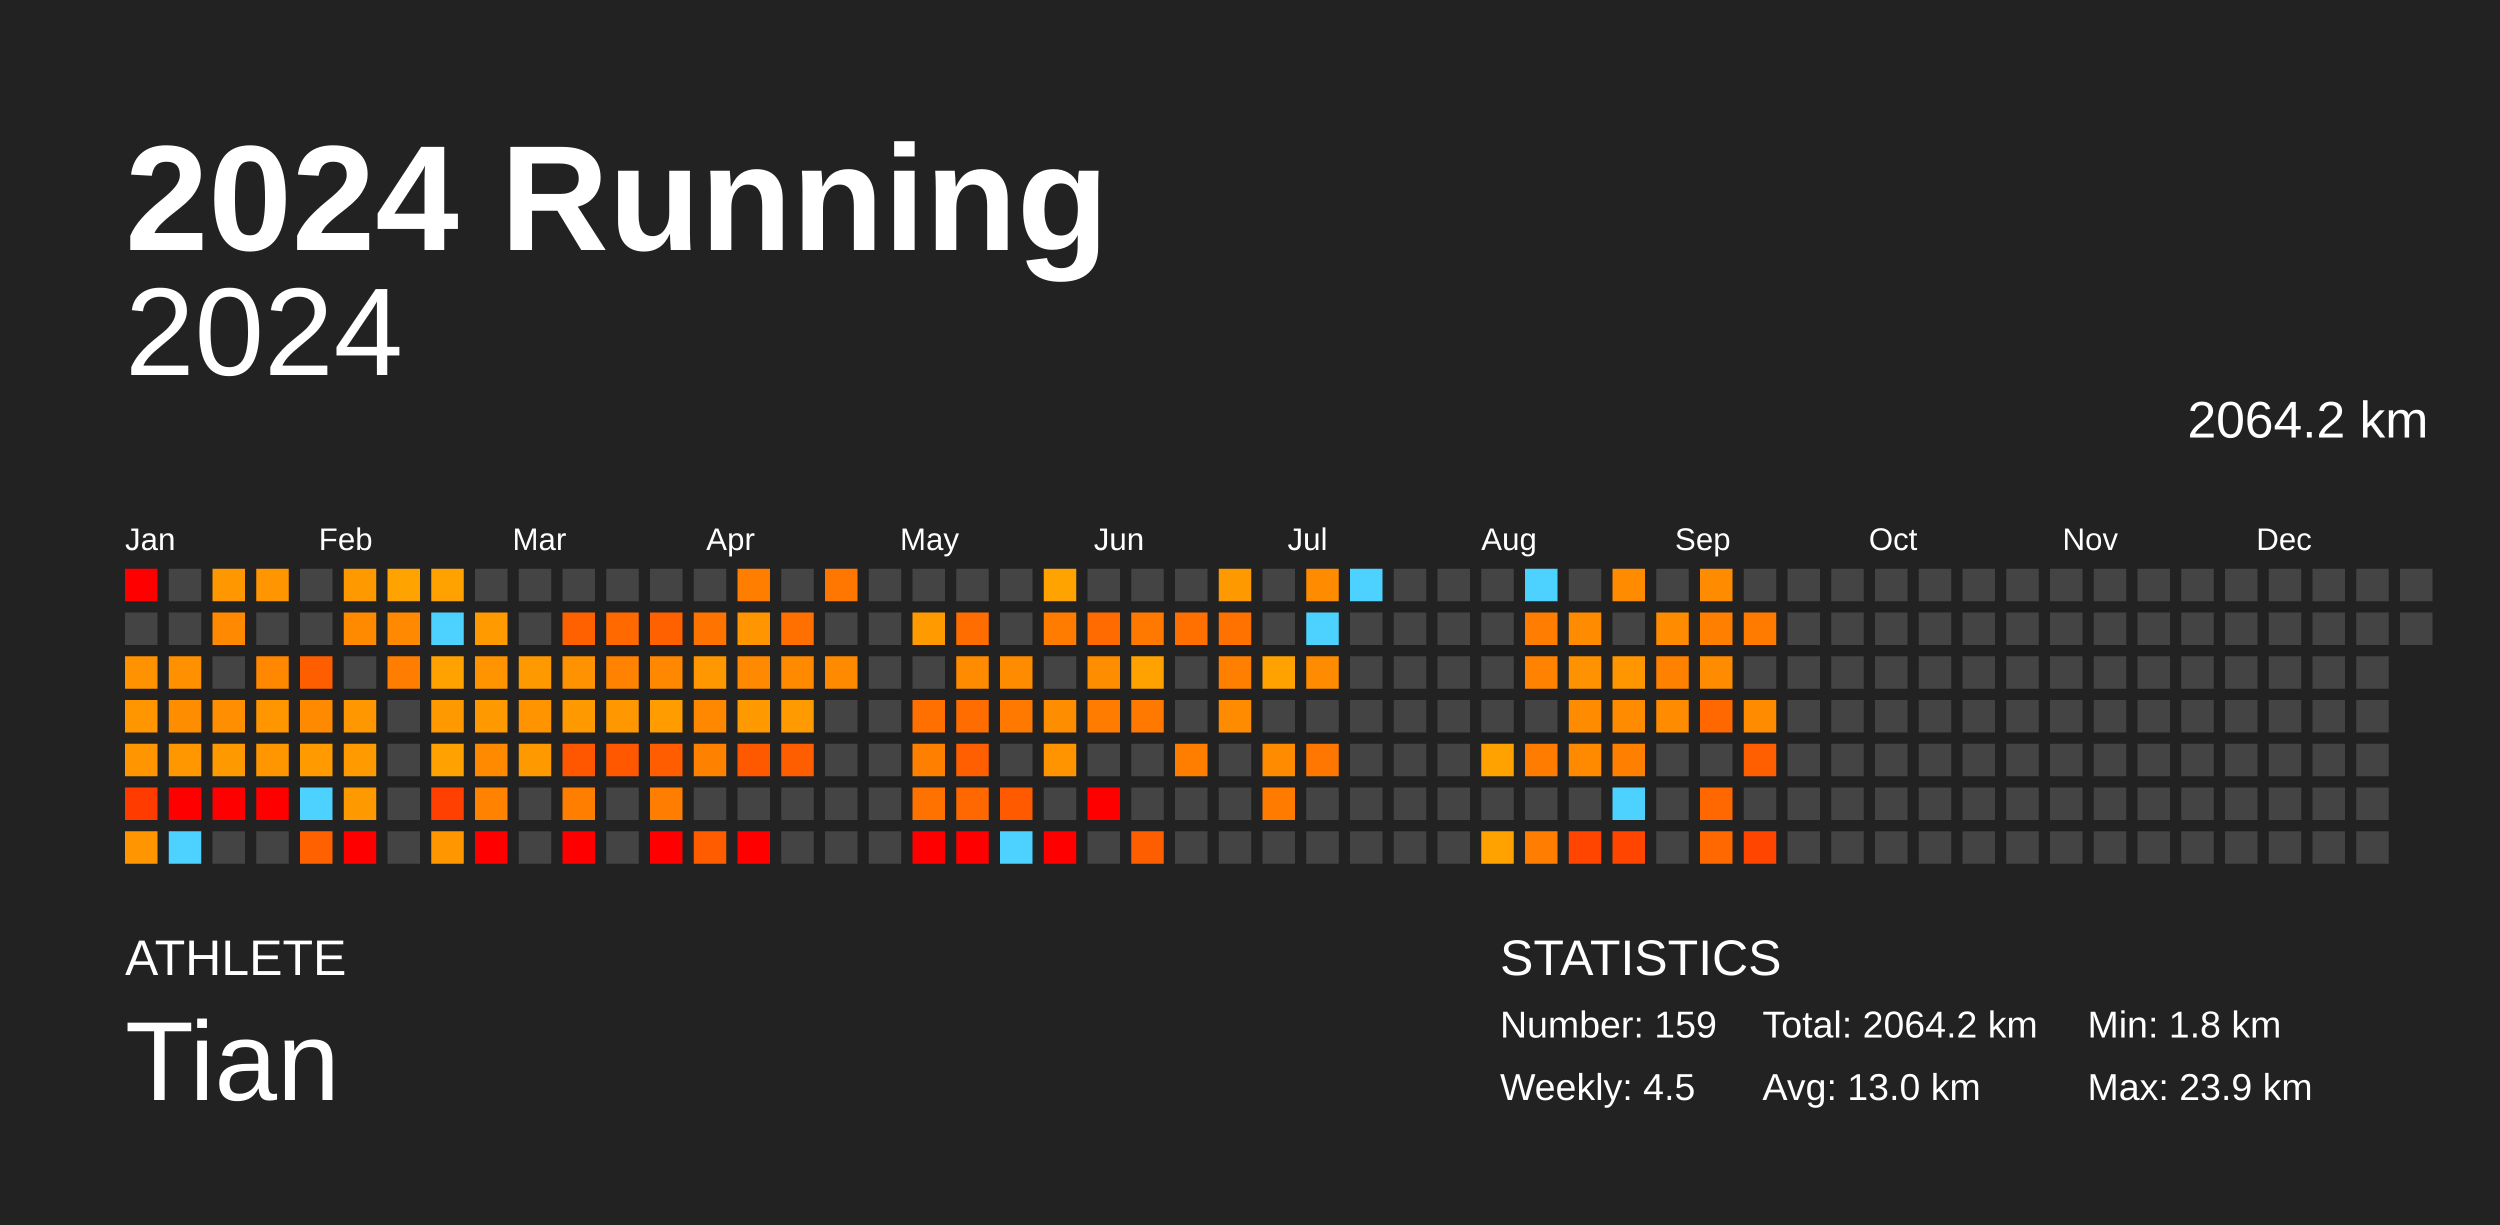
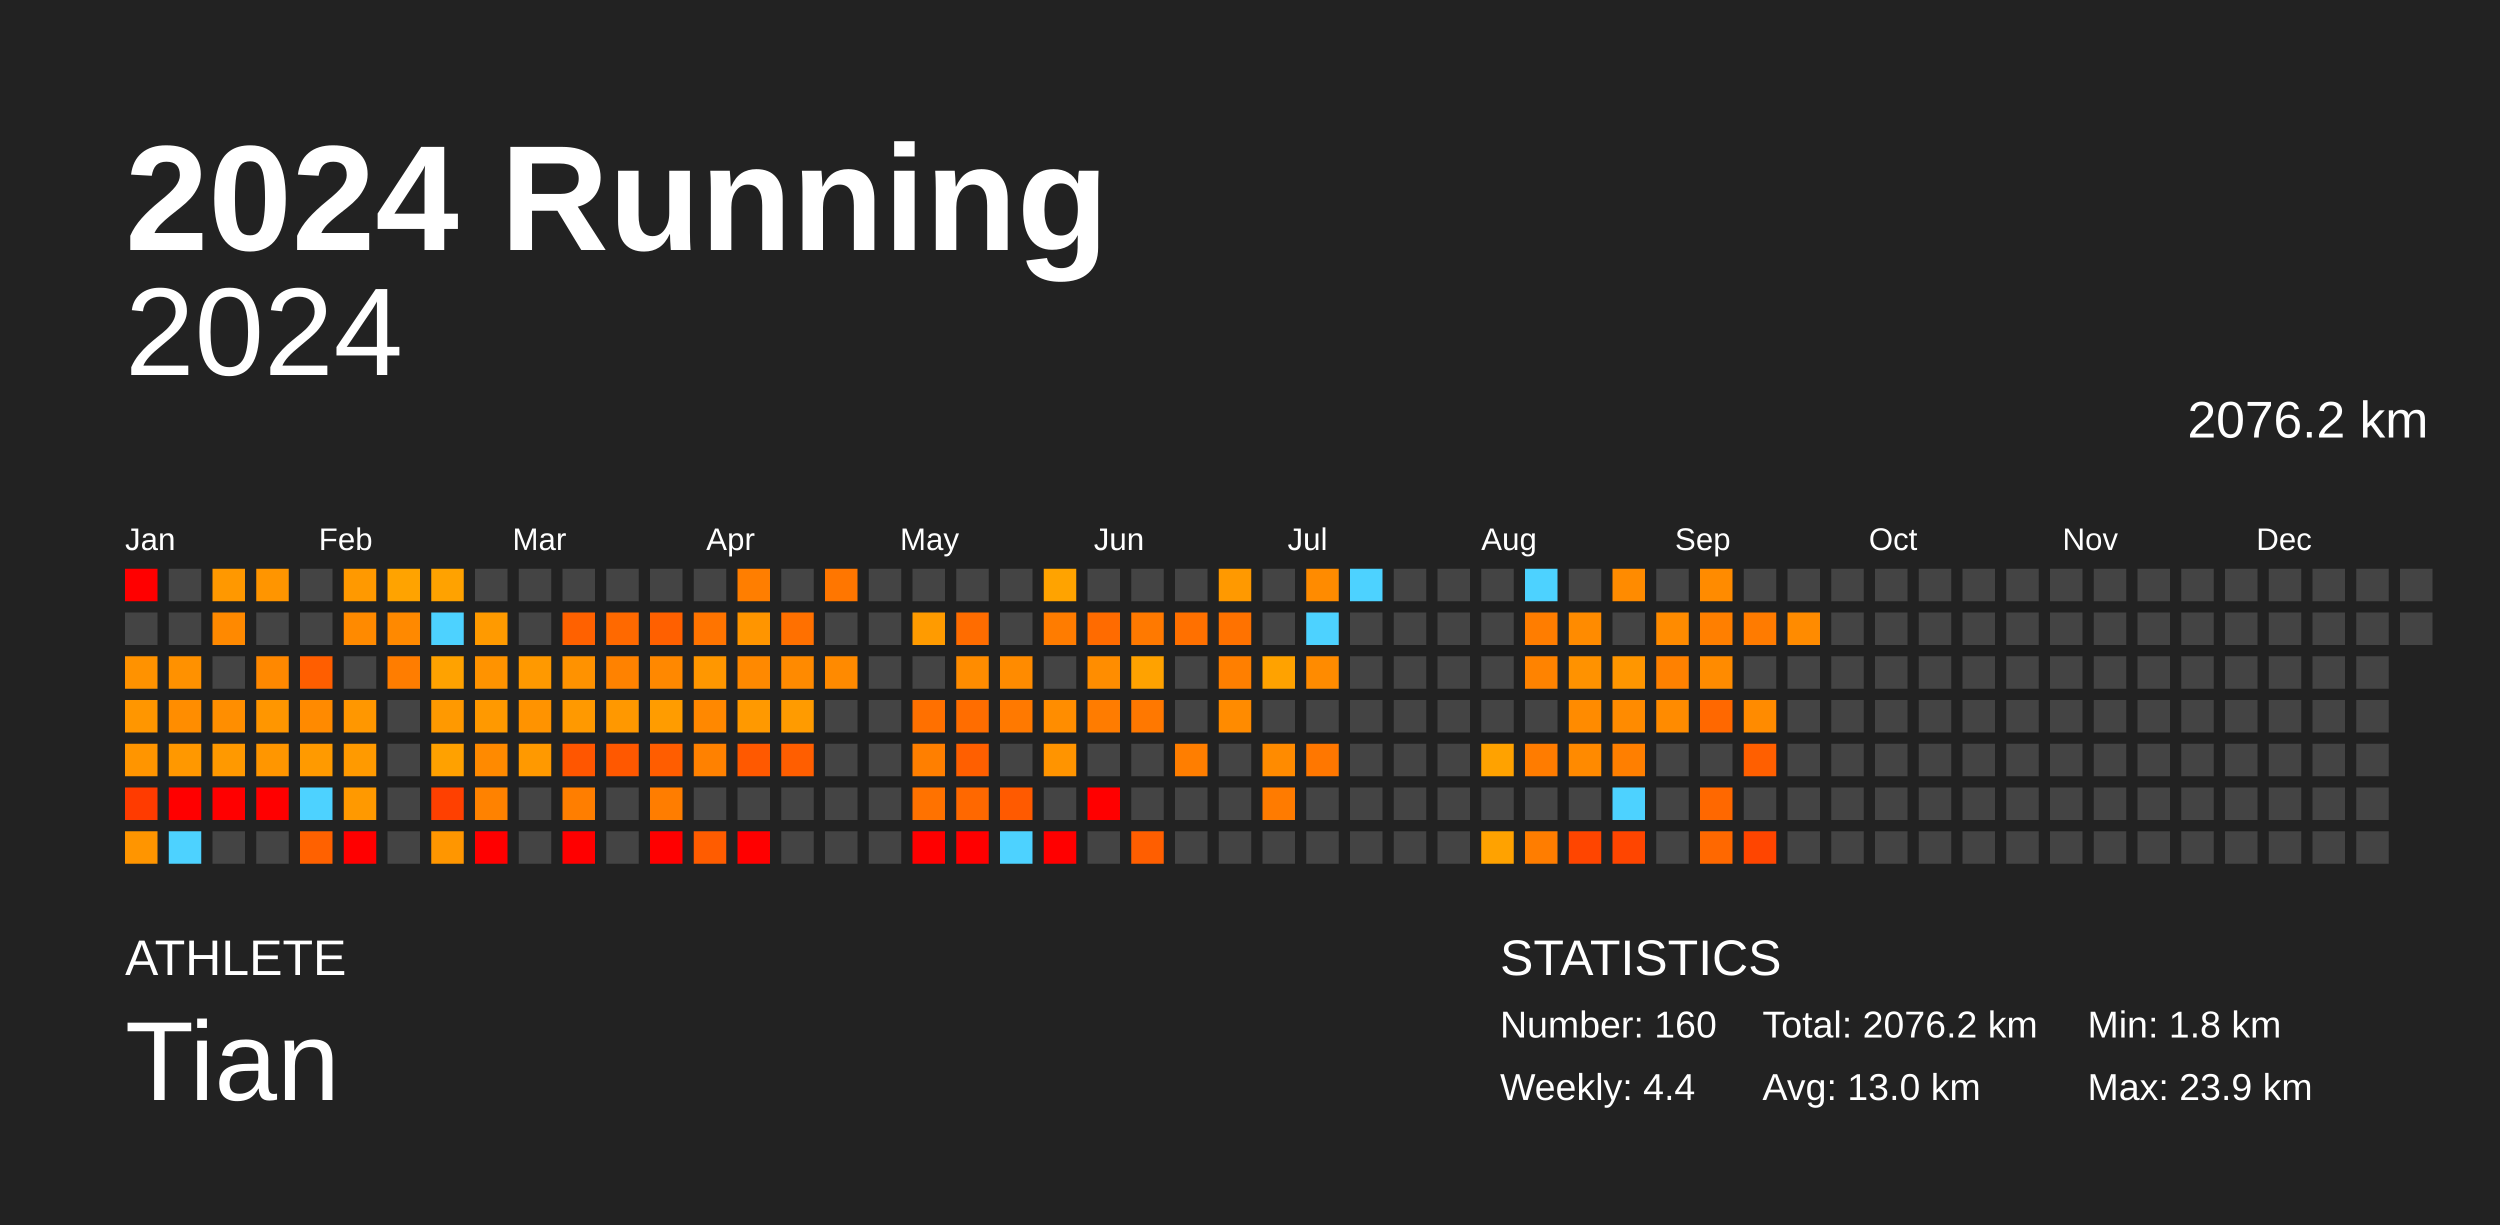
<svg xmlns="http://www.w3.org/2000/svg" baseProfile="full" height="98mm" version="1.1" viewBox="0,0,200,98" width="200mm">
  <defs />
  <rect fill="#222222" height="98" width="200" x="0" y="0" />
  <text fill="#FFFFFF" style="font-size:12px; font-family:Arial; font-weight:bold;" x="10" y="20">2024 Running</text>
  <text fill="#FFFFFF" style="font-size:4px; font-family:Arial" x="10" y="78">ATHLETE</text>
  <text fill="#FFFFFF" style="font-size:9px; font-family:Arial" x="10" y="88">Tian</text>
  <text fill="#FFFFFF" style="font-size:4px; font-family:Arial" x="120" y="78">STATISTICS</text>
-   <text fill="#FFFFFF" style="font-size:3px; font-family:Arial" x="120" y="83">Number: 159</text>
-   <text fill="#FFFFFF" style="font-size:3px; font-family:Arial" x="120" y="88">Weekly: 4.5</text>
-   <text fill="#FFFFFF" style="font-size:3px; font-family:Arial" x="141" y="83">Total: 2064.2 km</text>
+   <text fill="#FFFFFF" style="font-size:3px; font-family:Arial" x="120" y="83">Number: 160</text>
+   <text fill="#FFFFFF" style="font-size:3px; font-family:Arial" x="120" y="88">Weekly: 4.4</text>
+   <text fill="#FFFFFF" style="font-size:3px; font-family:Arial" x="141" y="83">Total: 2076.2 km</text>
  <text fill="#FFFFFF" style="font-size:3px; font-family:Arial" x="141" y="88">Avg: 13.0 km</text>
  <text fill="#FFFFFF" style="font-size:3px; font-family:Arial" x="167" y="83">Min: 1.8 km</text>
  <text fill="#FFFFFF" style="font-size:3px; font-family:Arial" x="167" y="88">Max: 23.9 km</text>
  <text alignment-baseline="hanging" fill="#FFFFFF" style="font-size:10.0px; font-family:Arial;" x="10" y="30">2024</text>
-   <text alignment-baseline="hanging" fill="#FFFFFF" style="font-size:4.125px; font-family:Arial;" x="175" y="35">2064.2 km</text>
+   <text alignment-baseline="hanging" fill="#FFFFFF" style="font-size:4.125px; font-family:Arial;" x="175" y="35">2076.2 km</text>
  <text fill="#FFFFFF" style="font-size:2.5px; font-family:Arial" x="10.0" y="44">Jan</text>
  <text fill="#FFFFFF" style="font-size:2.5px; font-family:Arial" x="25.5" y="44">Feb</text>
  <text fill="#FFFFFF" style="font-size:2.5px; font-family:Arial" x="41.0" y="44">Mar</text>
  <text fill="#FFFFFF" style="font-size:2.5px; font-family:Arial" x="56.5" y="44">Apr</text>
  <text fill="#FFFFFF" style="font-size:2.5px; font-family:Arial" x="72.0" y="44">May</text>
  <text fill="#FFFFFF" style="font-size:2.5px; font-family:Arial" x="87.5" y="44">Jun</text>
  <text fill="#FFFFFF" style="font-size:2.5px; font-family:Arial" x="103.0" y="44">Jul</text>
  <text fill="#FFFFFF" style="font-size:2.5px; font-family:Arial" x="118.5" y="44">Aug</text>
  <text fill="#FFFFFF" style="font-size:2.5px; font-family:Arial" x="134.0" y="44">Sep</text>
  <text fill="#FFFFFF" style="font-size:2.5px; font-family:Arial" x="149.5" y="44">Oct</text>
  <text fill="#FFFFFF" style="font-size:2.5px; font-family:Arial" x="165.0" y="44">Nov</text>
  <text fill="#FFFFFF" style="font-size:2.5px; font-family:Arial" x="180.5" y="44">Dec</text>
  <rect fill="red" height="2.6" width="2.6" x="10.0" y="45.5" />
  <rect fill="#444444" height="2.6" width="2.6" x="10.0" y="49.0" />
  <rect fill="#ff9200" height="2.6" width="2.6" x="10.0" y="52.5" />
  <rect fill="#ff9600" height="2.6" width="2.6" x="10.0" y="56.0" />
  <rect fill="#ff9500" height="2.6" width="2.6" x="10.0" y="59.5" />
  <rect fill="#ff3b00" height="2.6" width="2.6" x="10.0" y="63.0" />
  <rect fill="#ff9500" height="2.6" width="2.6" x="10.0" y="66.5" />
  <rect fill="#444444" height="2.6" width="2.6" x="13.5" y="45.5" />
  <rect fill="#444444" height="2.6" width="2.6" x="13.5" y="49.0" />
  <rect fill="#ff9100" height="2.6" width="2.6" x="13.5" y="52.5" />
  <rect fill="#ff8d00" height="2.6" width="2.6" x="13.5" y="56.0" />
  <rect fill="#ff9800" height="2.6" width="2.6" x="13.5" y="59.5" />
  <rect fill="red" height="2.6" width="2.6" x="13.5" y="63.0" />
  <rect fill="#4dd2ff" height="2.6" width="2.6" x="13.5" y="66.5" />
  <rect fill="#ff9800" height="2.6" width="2.6" x="17.0" y="45.5" />
  <rect fill="#ff8900" height="2.6" width="2.6" x="17.0" y="49.0" />
  <rect fill="#444444" height="2.6" width="2.6" x="17.0" y="52.5" />
  <rect fill="#ff8e00" height="2.6" width="2.6" x="17.0" y="56.0" />
  <rect fill="#ff9900" height="2.6" width="2.6" x="17.0" y="59.5" />
  <rect fill="red" height="2.6" width="2.6" x="17.0" y="63.0" />
  <rect fill="#444444" height="2.6" width="2.6" x="17.0" y="66.5" />
  <rect fill="#ff9500" height="2.6" width="2.6" x="20.5" y="45.5" />
  <rect fill="#444444" height="2.6" width="2.6" x="20.5" y="49.0" />
  <rect fill="#ff8800" height="2.6" width="2.6" x="20.5" y="52.5" />
  <rect fill="#ff9600" height="2.6" width="2.6" x="20.5" y="56.0" />
  <rect fill="#ff9600" height="2.6" width="2.6" x="20.5" y="59.5" />
  <rect fill="red" height="2.6" width="2.6" x="20.5" y="63.0" />
  <rect fill="#444444" height="2.6" width="2.6" x="20.5" y="66.5" />
  <rect fill="#444444" height="2.6" width="2.6" x="24.0" y="45.5" />
  <rect fill="#444444" height="2.6" width="2.6" x="24.0" y="49.0" />
  <rect fill="#ff5e00" height="2.6" width="2.6" x="24.0" y="52.5" />
  <rect fill="#ff8a00" height="2.6" width="2.6" x="24.0" y="56.0" />
  <rect fill="#ff9a00" height="2.6" width="2.6" x="24.0" y="59.5" />
  <rect fill="#4dd2ff" height="2.6" width="2.6" x="24.0" y="63.0" />
  <rect fill="#ff6100" height="2.6" width="2.6" x="24.0" y="66.5" />
  <rect fill="#ff9900" height="2.6" width="2.6" x="27.5" y="45.5" />
  <rect fill="#ff8a00" height="2.6" width="2.6" x="27.5" y="49.0" />
  <rect fill="#444444" height="2.6" width="2.6" x="27.5" y="52.5" />
  <rect fill="#ff9700" height="2.6" width="2.6" x="27.5" y="56.0" />
  <rect fill="#ff9a00" height="2.6" width="2.6" x="27.5" y="59.5" />
  <rect fill="#ff9900" height="2.6" width="2.6" x="27.5" y="63.0" />
  <rect fill="red" height="2.6" width="2.6" x="27.5" y="66.5" />
  <rect fill="#ffa300" height="2.6" width="2.6" x="31.0" y="45.5" />
  <rect fill="#ff8900" height="2.6" width="2.6" x="31.0" y="49.0" />
  <rect fill="#ff7d00" height="2.6" width="2.6" x="31.0" y="52.5" />
  <rect fill="#444444" height="2.6" width="2.6" x="31.0" y="56.0" />
  <rect fill="#444444" height="2.6" width="2.6" x="31.0" y="59.5" />
  <rect fill="#444444" height="2.6" width="2.6" x="31.0" y="63.0" />
  <rect fill="#444444" height="2.6" width="2.6" x="31.0" y="66.5" />
  <rect fill="#ffa200" height="2.6" width="2.6" x="34.5" y="45.5" />
  <rect fill="#4dd2ff" height="2.6" width="2.6" x="34.5" y="49.0" />
  <rect fill="#ffa200" height="2.6" width="2.6" x="34.5" y="52.5" />
  <rect fill="#ff9900" height="2.6" width="2.6" x="34.5" y="56.0" />
  <rect fill="#ffa100" height="2.6" width="2.6" x="34.5" y="59.5" />
  <rect fill="#ff4000" height="2.6" width="2.6" x="34.5" y="63.0" />
  <rect fill="#ff9600" height="2.6" width="2.6" x="34.5" y="66.5" />
  <rect fill="#444444" height="2.6" width="2.6" x="38.0" y="45.5" />
  <rect fill="#ff9a00" height="2.6" width="2.6" x="38.0" y="49.0" />
  <rect fill="#ff9300" height="2.6" width="2.6" x="38.0" y="52.5" />
  <rect fill="#ff9900" height="2.6" width="2.6" x="38.0" y="56.0" />
  <rect fill="#ff8a00" height="2.6" width="2.6" x="38.0" y="59.5" />
  <rect fill="#ff8200" height="2.6" width="2.6" x="38.0" y="63.0" />
  <rect fill="red" height="2.6" width="2.6" x="38.0" y="66.5" />
  <rect fill="#444444" height="2.6" width="2.6" x="41.5" y="45.5" />
  <rect fill="#444444" height="2.6" width="2.6" x="41.5" y="49.0" />
  <rect fill="#ff9900" height="2.6" width="2.6" x="41.5" y="52.5" />
  <rect fill="#ff9300" height="2.6" width="2.6" x="41.5" y="56.0" />
  <rect fill="#ff9900" height="2.6" width="2.6" x="41.5" y="59.5" />
  <rect fill="#444444" height="2.6" width="2.6" x="41.5" y="63.0" />
  <rect fill="#444444" height="2.6" width="2.6" x="41.5" y="66.5" />
  <rect fill="#444444" height="2.6" width="2.6" x="45.0" y="45.5" />
  <rect fill="#ff6100" height="2.6" width="2.6" x="45.0" y="49.0" />
  <rect fill="#ff9200" height="2.6" width="2.6" x="45.0" y="52.5" />
  <rect fill="#ff9900" height="2.6" width="2.6" x="45.0" y="56.0" />
  <rect fill="#ff5600" height="2.6" width="2.6" x="45.0" y="59.5" />
  <rect fill="#ff7e00" height="2.6" width="2.6" x="45.0" y="63.0" />
  <rect fill="red" height="2.6" width="2.6" x="45.0" y="66.5" />
  <rect fill="#444444" height="2.6" width="2.6" x="48.5" y="45.5" />
  <rect fill="#ff6900" height="2.6" width="2.6" x="48.5" y="49.0" />
  <rect fill="#ff8200" height="2.6" width="2.6" x="48.5" y="52.5" />
  <rect fill="#ff9800" height="2.6" width="2.6" x="48.5" y="56.0" />
  <rect fill="#ff5800" height="2.6" width="2.6" x="48.5" y="59.5" />
  <rect fill="#444444" height="2.6" width="2.6" x="48.5" y="63.0" />
  <rect fill="#444444" height="2.6" width="2.6" x="48.5" y="66.5" />
  <rect fill="#444444" height="2.6" width="2.6" x="52.0" y="45.5" />
  <rect fill="#ff6000" height="2.6" width="2.6" x="52.0" y="49.0" />
  <rect fill="#ff8800" height="2.6" width="2.6" x="52.0" y="52.5" />
  <rect fill="#ff9c00" height="2.6" width="2.6" x="52.0" y="56.0" />
  <rect fill="#ff5d00" height="2.6" width="2.6" x="52.0" y="59.5" />
  <rect fill="#ff7d00" height="2.6" width="2.6" x="52.0" y="63.0" />
  <rect fill="red" height="2.6" width="2.6" x="52.0" y="66.5" />
  <rect fill="#444444" height="2.6" width="2.6" x="55.5" y="45.5" />
  <rect fill="#ff7400" height="2.6" width="2.6" x="55.5" y="49.0" />
  <rect fill="#ff9700" height="2.6" width="2.6" x="55.5" y="52.5" />
  <rect fill="#ff8800" height="2.6" width="2.6" x="55.5" y="56.0" />
  <rect fill="#ff8100" height="2.6" width="2.6" x="55.5" y="59.5" />
  <rect fill="#444444" height="2.6" width="2.6" x="55.5" y="63.0" />
  <rect fill="#ff5c00" height="2.6" width="2.6" x="55.5" y="66.5" />
  <rect fill="#ff7e00" height="2.6" width="2.6" x="59.0" y="45.5" />
  <rect fill="#ff9500" height="2.6" width="2.6" x="59.0" y="49.0" />
  <rect fill="#ff8900" height="2.6" width="2.6" x="59.0" y="52.5" />
  <rect fill="#ff9900" height="2.6" width="2.6" x="59.0" y="56.0" />
  <rect fill="#ff5900" height="2.6" width="2.6" x="59.0" y="59.5" />
  <rect fill="#444444" height="2.6" width="2.6" x="59.0" y="63.0" />
  <rect fill="red" height="2.6" width="2.6" x="59.0" y="66.5" />
  <rect fill="#444444" height="2.6" width="2.6" x="62.5" y="45.5" />
  <rect fill="#ff7000" height="2.6" width="2.6" x="62.5" y="49.0" />
  <rect fill="#ff8a00" height="2.6" width="2.6" x="62.5" y="52.5" />
  <rect fill="#ff9b00" height="2.6" width="2.6" x="62.5" y="56.0" />
  <rect fill="#ff5e00" height="2.6" width="2.6" x="62.5" y="59.5" />
  <rect fill="#444444" height="2.6" width="2.6" x="62.5" y="63.0" />
  <rect fill="#444444" height="2.6" width="2.6" x="62.5" y="66.5" />
  <rect fill="#ff7600" height="2.6" width="2.6" x="66.0" y="45.5" />
  <rect fill="#444444" height="2.6" width="2.6" x="66.0" y="49.0" />
  <rect fill="#ff8a00" height="2.6" width="2.6" x="66.0" y="52.5" />
  <rect fill="#444444" height="2.6" width="2.6" x="66.0" y="56.0" />
  <rect fill="#444444" height="2.6" width="2.6" x="66.0" y="59.5" />
  <rect fill="#444444" height="2.6" width="2.6" x="66.0" y="63.0" />
  <rect fill="#444444" height="2.6" width="2.6" x="66.0" y="66.5" />
  <rect fill="#444444" height="2.6" width="2.6" x="69.5" y="45.5" />
  <rect fill="#444444" height="2.6" width="2.6" x="69.5" y="49.0" />
  <rect fill="#444444" height="2.6" width="2.6" x="69.5" y="52.5" />
  <rect fill="#444444" height="2.6" width="2.6" x="69.5" y="56.0" />
  <rect fill="#444444" height="2.6" width="2.6" x="69.5" y="59.5" />
  <rect fill="#444444" height="2.6" width="2.6" x="69.5" y="63.0" />
  <rect fill="#444444" height="2.6" width="2.6" x="69.5" y="66.5" />
  <rect fill="#444444" height="2.6" width="2.6" x="73.0" y="45.5" />
  <rect fill="#ff9b00" height="2.6" width="2.6" x="73.0" y="49.0" />
  <rect fill="#444444" height="2.6" width="2.6" x="73.0" y="52.5" />
  <rect fill="#ff7000" height="2.6" width="2.6" x="73.0" y="56.0" />
  <rect fill="#ff7f00" height="2.6" width="2.6" x="73.0" y="59.5" />
  <rect fill="#ff7200" height="2.6" width="2.6" x="73.0" y="63.0" />
  <rect fill="red" height="2.6" width="2.6" x="73.0" y="66.5" />
  <rect fill="#444444" height="2.6" width="2.6" x="76.5" y="45.5" />
  <rect fill="#ff6c00" height="2.6" width="2.6" x="76.5" y="49.0" />
  <rect fill="#ff8c00" height="2.6" width="2.6" x="76.5" y="52.5" />
  <rect fill="#ff6d00" height="2.6" width="2.6" x="76.5" y="56.0" />
  <rect fill="#ff5f00" height="2.6" width="2.6" x="76.5" y="59.5" />
  <rect fill="#ff6800" height="2.6" width="2.6" x="76.5" y="63.0" />
  <rect fill="red" height="2.6" width="2.6" x="76.5" y="66.5" />
  <rect fill="#444444" height="2.6" width="2.6" x="80.0" y="45.5" />
  <rect fill="#444444" height="2.6" width="2.6" x="80.0" y="49.0" />
  <rect fill="#ff8b00" height="2.6" width="2.6" x="80.0" y="52.5" />
  <rect fill="#ff7900" height="2.6" width="2.6" x="80.0" y="56.0" />
  <rect fill="#444444" height="2.6" width="2.6" x="80.0" y="59.5" />
  <rect fill="#ff5a00" height="2.6" width="2.6" x="80.0" y="63.0" />
  <rect fill="#4dd2ff" height="2.6" width="2.6" x="80.0" y="66.5" />
  <rect fill="#ffa300" height="2.6" width="2.6" x="83.5" y="45.5" />
  <rect fill="#ff7c00" height="2.6" width="2.6" x="83.5" y="49.0" />
  <rect fill="#444444" height="2.6" width="2.6" x="83.5" y="52.5" />
  <rect fill="#ff8d00" height="2.6" width="2.6" x="83.5" y="56.0" />
  <rect fill="#ff9400" height="2.6" width="2.6" x="83.5" y="59.5" />
  <rect fill="#444444" height="2.6" width="2.6" x="83.5" y="63.0" />
  <rect fill="red" height="2.6" width="2.6" x="83.5" y="66.5" />
  <rect fill="#444444" height="2.6" width="2.6" x="87.0" y="45.5" />
  <rect fill="#ff6b00" height="2.6" width="2.6" x="87.0" y="49.0" />
  <rect fill="#ff8d00" height="2.6" width="2.6" x="87.0" y="52.5" />
  <rect fill="#ff7c00" height="2.6" width="2.6" x="87.0" y="56.0" />
  <rect fill="#444444" height="2.6" width="2.6" x="87.0" y="59.5" />
  <rect fill="red" height="2.6" width="2.6" x="87.0" y="63.0" />
  <rect fill="#444444" height="2.6" width="2.6" x="87.0" y="66.5" />
  <rect fill="#444444" height="2.6" width="2.6" x="90.5" y="45.5" />
  <rect fill="#ff7900" height="2.6" width="2.6" x="90.5" y="49.0" />
  <rect fill="#ffa200" height="2.6" width="2.6" x="90.5" y="52.5" />
  <rect fill="#ff7800" height="2.6" width="2.6" x="90.5" y="56.0" />
  <rect fill="#444444" height="2.6" width="2.6" x="90.5" y="59.5" />
  <rect fill="#444444" height="2.6" width="2.6" x="90.5" y="63.0" />
  <rect fill="#ff5e00" height="2.6" width="2.6" x="90.5" y="66.5" />
  <rect fill="#444444" height="2.6" width="2.6" x="94.0" y="45.5" />
  <rect fill="#ff7000" height="2.6" width="2.6" x="94.0" y="49.0" />
  <rect fill="#444444" height="2.6" width="2.6" x="94.0" y="52.5" />
  <rect fill="#444444" height="2.6" width="2.6" x="94.0" y="56.0" />
  <rect fill="#ff7e00" height="2.6" width="2.6" x="94.0" y="59.5" />
  <rect fill="#444444" height="2.6" width="2.6" x="94.0" y="63.0" />
  <rect fill="#444444" height="2.6" width="2.6" x="94.0" y="66.5" />
  <rect fill="#ff9900" height="2.6" width="2.6" x="97.5" y="45.5" />
  <rect fill="#ff7200" height="2.6" width="2.6" x="97.5" y="49.0" />
  <rect fill="#ff7f00" height="2.6" width="2.6" x="97.5" y="52.5" />
  <rect fill="#ff8b00" height="2.6" width="2.6" x="97.5" y="56.0" />
  <rect fill="#444444" height="2.6" width="2.6" x="97.5" y="59.5" />
  <rect fill="#444444" height="2.6" width="2.6" x="97.5" y="63.0" />
  <rect fill="#444444" height="2.6" width="2.6" x="97.5" y="66.5" />
  <rect fill="#444444" height="2.6" width="2.6" x="101.0" y="45.5" />
  <rect fill="#444444" height="2.6" width="2.6" x="101.0" y="49.0" />
  <rect fill="#ffa200" height="2.6" width="2.6" x="101.0" y="52.5" />
  <rect fill="#444444" height="2.6" width="2.6" x="101.0" y="56.0" />
  <rect fill="#ff8b00" height="2.6" width="2.6" x="101.0" y="59.5" />
  <rect fill="#ff7b00" height="2.6" width="2.6" x="101.0" y="63.0" />
  <rect fill="#444444" height="2.6" width="2.6" x="101.0" y="66.5" />
  <rect fill="#ff8b00" height="2.6" width="2.6" x="104.5" y="45.5" />
  <rect fill="#4dd2ff" height="2.6" width="2.6" x="104.5" y="49.0" />
  <rect fill="#ff8b00" height="2.6" width="2.6" x="104.5" y="52.5" />
  <rect fill="#444444" height="2.6" width="2.6" x="104.5" y="56.0" />
  <rect fill="#ff7700" height="2.6" width="2.6" x="104.5" y="59.5" />
  <rect fill="#444444" height="2.6" width="2.6" x="104.5" y="63.0" />
  <rect fill="#444444" height="2.6" width="2.6" x="104.5" y="66.5" />
  <rect fill="#4dd2ff" height="2.6" width="2.6" x="108.0" y="45.5" />
  <rect fill="#444444" height="2.6" width="2.6" x="108.0" y="49.0" />
  <rect fill="#444444" height="2.6" width="2.6" x="108.0" y="52.5" />
  <rect fill="#444444" height="2.6" width="2.6" x="108.0" y="56.0" />
  <rect fill="#444444" height="2.6" width="2.6" x="108.0" y="59.5" />
  <rect fill="#444444" height="2.6" width="2.6" x="108.0" y="63.0" />
  <rect fill="#444444" height="2.6" width="2.6" x="108.0" y="66.5" />
  <rect fill="#444444" height="2.6" width="2.6" x="111.5" y="45.5" />
  <rect fill="#444444" height="2.6" width="2.6" x="111.5" y="49.0" />
  <rect fill="#444444" height="2.6" width="2.6" x="111.5" y="52.5" />
  <rect fill="#444444" height="2.6" width="2.6" x="111.5" y="56.0" />
  <rect fill="#444444" height="2.6" width="2.6" x="111.5" y="59.5" />
  <rect fill="#444444" height="2.6" width="2.6" x="111.5" y="63.0" />
  <rect fill="#444444" height="2.6" width="2.6" x="111.5" y="66.5" />
  <rect fill="#444444" height="2.6" width="2.6" x="115.0" y="45.5" />
  <rect fill="#444444" height="2.6" width="2.6" x="115.0" y="49.0" />
  <rect fill="#444444" height="2.6" width="2.6" x="115.0" y="52.5" />
  <rect fill="#444444" height="2.6" width="2.6" x="115.0" y="56.0" />
  <rect fill="#444444" height="2.6" width="2.6" x="115.0" y="59.5" />
  <rect fill="#444444" height="2.6" width="2.6" x="115.0" y="63.0" />
  <rect fill="#444444" height="2.6" width="2.6" x="115.0" y="66.5" />
  <rect fill="#444444" height="2.6" width="2.6" x="118.5" y="45.5" />
  <rect fill="#444444" height="2.6" width="2.6" x="118.5" y="49.0" />
  <rect fill="#444444" height="2.6" width="2.6" x="118.5" y="52.5" />
  <rect fill="#444444" height="2.6" width="2.6" x="118.5" y="56.0" />
  <rect fill="#ffa200" height="2.6" width="2.6" x="118.5" y="59.5" />
  <rect fill="#444444" height="2.6" width="2.6" x="118.5" y="63.0" />
  <rect fill="#ffa200" height="2.6" width="2.6" x="118.5" y="66.5" />
  <rect fill="#4dd2ff" height="2.6" width="2.6" x="122.0" y="45.5" />
  <rect fill="#ff7d00" height="2.6" width="2.6" x="122.0" y="49.0" />
  <rect fill="#ff8300" height="2.6" width="2.6" x="122.0" y="52.5" />
  <rect fill="#444444" height="2.6" width="2.6" x="122.0" y="56.0" />
  <rect fill="#ff7c00" height="2.6" width="2.6" x="122.0" y="59.5" />
  <rect fill="#444444" height="2.6" width="2.6" x="122.0" y="63.0" />
  <rect fill="#ff7d00" height="2.6" width="2.6" x="122.0" y="66.5" />
  <rect fill="#444444" height="2.6" width="2.6" x="125.5" y="45.5" />
  <rect fill="#ff8b00" height="2.6" width="2.6" x="125.5" y="49.0" />
  <rect fill="#ff9200" height="2.6" width="2.6" x="125.5" y="52.5" />
  <rect fill="#ff8b00" height="2.6" width="2.6" x="125.5" y="56.0" />
  <rect fill="#ff8a00" height="2.6" width="2.6" x="125.5" y="59.5" />
  <rect fill="#444444" height="2.6" width="2.6" x="125.5" y="63.0" />
  <rect fill="#ff4500" height="2.6" width="2.6" x="125.5" y="66.5" />
  <rect fill="#ff8b00" height="2.6" width="2.6" x="129.0" y="45.5" />
  <rect fill="#444444" height="2.6" width="2.6" x="129.0" y="49.0" />
  <rect fill="#ff9600" height="2.6" width="2.6" x="129.0" y="52.5" />
  <rect fill="#ff8b00" height="2.6" width="2.6" x="129.0" y="56.0" />
  <rect fill="#ff7f00" height="2.6" width="2.6" x="129.0" y="59.5" />
  <rect fill="#4dd2ff" height="2.6" width="2.6" x="129.0" y="63.0" />
  <rect fill="#ff4500" height="2.6" width="2.6" x="129.0" y="66.5" />
  <rect fill="#444444" height="2.6" width="2.6" x="132.5" y="45.5" />
  <rect fill="#ff8b00" height="2.6" width="2.6" x="132.5" y="49.0" />
  <rect fill="#ff8100" height="2.6" width="2.6" x="132.5" y="52.5" />
  <rect fill="#ff8b00" height="2.6" width="2.6" x="132.5" y="56.0" />
  <rect fill="#444444" height="2.6" width="2.6" x="132.5" y="59.5" />
  <rect fill="#444444" height="2.6" width="2.6" x="132.5" y="63.0" />
  <rect fill="#444444" height="2.6" width="2.6" x="132.5" y="66.5" />
  <rect fill="#ff8b00" height="2.6" width="2.6" x="136.0" y="45.5" />
  <rect fill="#ff7f00" height="2.6" width="2.6" x="136.0" y="49.0" />
  <rect fill="#ff8b00" height="2.6" width="2.6" x="136.0" y="52.5" />
  <rect fill="#ff6800" height="2.6" width="2.6" x="136.0" y="56.0" />
  <rect fill="#444444" height="2.6" width="2.6" x="136.0" y="59.5" />
  <rect fill="#ff6800" height="2.6" width="2.6" x="136.0" y="63.0" />
  <rect fill="#ff6800" height="2.6" width="2.6" x="136.0" y="66.5" />
  <rect fill="#444444" height="2.6" width="2.6" x="139.5" y="45.5" />
  <rect fill="#ff7b00" height="2.6" width="2.6" x="139.5" y="49.0" />
  <rect fill="#444444" height="2.6" width="2.6" x="139.5" y="52.5" />
  <rect fill="#ff8b00" height="2.6" width="2.6" x="139.5" y="56.0" />
  <rect fill="#ff5f00" height="2.6" width="2.6" x="139.5" y="59.5" />
  <rect fill="#444444" height="2.6" width="2.6" x="139.5" y="63.0" />
  <rect fill="#ff4500" height="2.6" width="2.6" x="139.5" y="66.5" />
  <rect fill="#444444" height="2.6" width="2.6" x="143.0" y="45.5" />
-   <rect fill="#444444" height="2.6" width="2.6" x="143.0" y="49.0" />
+   <rect fill="#ff8b00" height="2.6" width="2.6" x="143.0" y="49.0" />
  <rect fill="#444444" height="2.6" width="2.6" x="143.0" y="52.5" />
  <rect fill="#444444" height="2.6" width="2.6" x="143.0" y="56.0" />
  <rect fill="#444444" height="2.6" width="2.6" x="143.0" y="59.5" />
  <rect fill="#444444" height="2.6" width="2.6" x="143.0" y="63.0" />
  <rect fill="#444444" height="2.6" width="2.6" x="143.0" y="66.5" />
  <rect fill="#444444" height="2.6" width="2.6" x="146.5" y="45.5" />
  <rect fill="#444444" height="2.6" width="2.6" x="146.5" y="49.0" />
  <rect fill="#444444" height="2.6" width="2.6" x="146.5" y="52.5" />
  <rect fill="#444444" height="2.6" width="2.6" x="146.5" y="56.0" />
  <rect fill="#444444" height="2.6" width="2.6" x="146.5" y="59.5" />
  <rect fill="#444444" height="2.6" width="2.6" x="146.5" y="63.0" />
  <rect fill="#444444" height="2.6" width="2.6" x="146.5" y="66.5" />
  <rect fill="#444444" height="2.6" width="2.6" x="150.0" y="45.5" />
  <rect fill="#444444" height="2.6" width="2.6" x="150.0" y="49.0" />
  <rect fill="#444444" height="2.6" width="2.6" x="150.0" y="52.5" />
  <rect fill="#444444" height="2.6" width="2.6" x="150.0" y="56.0" />
  <rect fill="#444444" height="2.6" width="2.6" x="150.0" y="59.5" />
  <rect fill="#444444" height="2.6" width="2.6" x="150.0" y="63.0" />
  <rect fill="#444444" height="2.6" width="2.6" x="150.0" y="66.5" />
  <rect fill="#444444" height="2.6" width="2.6" x="153.5" y="45.5" />
  <rect fill="#444444" height="2.6" width="2.6" x="153.5" y="49.0" />
  <rect fill="#444444" height="2.6" width="2.6" x="153.5" y="52.5" />
  <rect fill="#444444" height="2.6" width="2.6" x="153.5" y="56.0" />
  <rect fill="#444444" height="2.6" width="2.6" x="153.5" y="59.5" />
  <rect fill="#444444" height="2.6" width="2.6" x="153.5" y="63.0" />
  <rect fill="#444444" height="2.6" width="2.6" x="153.5" y="66.5" />
  <rect fill="#444444" height="2.6" width="2.6" x="157.0" y="45.5" />
  <rect fill="#444444" height="2.6" width="2.6" x="157.0" y="49.0" />
  <rect fill="#444444" height="2.6" width="2.6" x="157.0" y="52.5" />
  <rect fill="#444444" height="2.6" width="2.6" x="157.0" y="56.0" />
  <rect fill="#444444" height="2.6" width="2.6" x="157.0" y="59.5" />
  <rect fill="#444444" height="2.6" width="2.6" x="157.0" y="63.0" />
  <rect fill="#444444" height="2.6" width="2.6" x="157.0" y="66.5" />
  <rect fill="#444444" height="2.6" width="2.6" x="160.5" y="45.5" />
  <rect fill="#444444" height="2.6" width="2.6" x="160.5" y="49.0" />
  <rect fill="#444444" height="2.6" width="2.6" x="160.5" y="52.5" />
  <rect fill="#444444" height="2.6" width="2.6" x="160.5" y="56.0" />
  <rect fill="#444444" height="2.6" width="2.6" x="160.5" y="59.5" />
  <rect fill="#444444" height="2.6" width="2.6" x="160.5" y="63.0" />
  <rect fill="#444444" height="2.6" width="2.6" x="160.5" y="66.5" />
  <rect fill="#444444" height="2.6" width="2.6" x="164.0" y="45.5" />
  <rect fill="#444444" height="2.6" width="2.6" x="164.0" y="49.0" />
  <rect fill="#444444" height="2.6" width="2.6" x="164.0" y="52.5" />
  <rect fill="#444444" height="2.6" width="2.6" x="164.0" y="56.0" />
  <rect fill="#444444" height="2.6" width="2.6" x="164.0" y="59.5" />
  <rect fill="#444444" height="2.6" width="2.6" x="164.0" y="63.0" />
  <rect fill="#444444" height="2.6" width="2.6" x="164.0" y="66.5" />
  <rect fill="#444444" height="2.6" width="2.6" x="167.5" y="45.5" />
  <rect fill="#444444" height="2.6" width="2.6" x="167.5" y="49.0" />
  <rect fill="#444444" height="2.6" width="2.6" x="167.5" y="52.5" />
  <rect fill="#444444" height="2.6" width="2.6" x="167.5" y="56.0" />
  <rect fill="#444444" height="2.6" width="2.6" x="167.5" y="59.5" />
  <rect fill="#444444" height="2.6" width="2.6" x="167.5" y="63.0" />
  <rect fill="#444444" height="2.6" width="2.6" x="167.5" y="66.5" />
  <rect fill="#444444" height="2.6" width="2.6" x="171.0" y="45.5" />
  <rect fill="#444444" height="2.6" width="2.6" x="171.0" y="49.0" />
  <rect fill="#444444" height="2.6" width="2.6" x="171.0" y="52.5" />
  <rect fill="#444444" height="2.6" width="2.6" x="171.0" y="56.0" />
  <rect fill="#444444" height="2.6" width="2.6" x="171.0" y="59.5" />
  <rect fill="#444444" height="2.6" width="2.6" x="171.0" y="63.0" />
  <rect fill="#444444" height="2.6" width="2.6" x="171.0" y="66.5" />
  <rect fill="#444444" height="2.6" width="2.6" x="174.5" y="45.5" />
  <rect fill="#444444" height="2.6" width="2.6" x="174.5" y="49.0" />
  <rect fill="#444444" height="2.6" width="2.6" x="174.5" y="52.5" />
  <rect fill="#444444" height="2.6" width="2.6" x="174.5" y="56.0" />
  <rect fill="#444444" height="2.6" width="2.6" x="174.5" y="59.5" />
  <rect fill="#444444" height="2.6" width="2.6" x="174.5" y="63.0" />
  <rect fill="#444444" height="2.6" width="2.6" x="174.5" y="66.5" />
  <rect fill="#444444" height="2.6" width="2.6" x="178.0" y="45.5" />
  <rect fill="#444444" height="2.6" width="2.6" x="178.0" y="49.0" />
  <rect fill="#444444" height="2.6" width="2.6" x="178.0" y="52.5" />
  <rect fill="#444444" height="2.6" width="2.6" x="178.0" y="56.0" />
  <rect fill="#444444" height="2.6" width="2.6" x="178.0" y="59.5" />
  <rect fill="#444444" height="2.6" width="2.6" x="178.0" y="63.0" />
  <rect fill="#444444" height="2.6" width="2.6" x="178.0" y="66.5" />
  <rect fill="#444444" height="2.6" width="2.6" x="181.5" y="45.5" />
  <rect fill="#444444" height="2.6" width="2.6" x="181.5" y="49.0" />
  <rect fill="#444444" height="2.6" width="2.6" x="181.5" y="52.5" />
  <rect fill="#444444" height="2.6" width="2.6" x="181.5" y="56.0" />
  <rect fill="#444444" height="2.6" width="2.6" x="181.5" y="59.5" />
  <rect fill="#444444" height="2.6" width="2.6" x="181.5" y="63.0" />
  <rect fill="#444444" height="2.6" width="2.6" x="181.5" y="66.5" />
  <rect fill="#444444" height="2.6" width="2.6" x="185.0" y="45.5" />
  <rect fill="#444444" height="2.6" width="2.6" x="185.0" y="49.0" />
  <rect fill="#444444" height="2.6" width="2.6" x="185.0" y="52.5" />
  <rect fill="#444444" height="2.6" width="2.6" x="185.0" y="56.0" />
  <rect fill="#444444" height="2.6" width="2.6" x="185.0" y="59.5" />
  <rect fill="#444444" height="2.6" width="2.6" x="185.0" y="63.0" />
  <rect fill="#444444" height="2.6" width="2.6" x="185.0" y="66.5" />
  <rect fill="#444444" height="2.6" width="2.6" x="188.5" y="45.5" />
  <rect fill="#444444" height="2.6" width="2.6" x="188.5" y="49.0" />
  <rect fill="#444444" height="2.6" width="2.6" x="188.5" y="52.5" />
  <rect fill="#444444" height="2.6" width="2.6" x="188.5" y="56.0" />
  <rect fill="#444444" height="2.6" width="2.6" x="188.5" y="59.5" />
  <rect fill="#444444" height="2.6" width="2.6" x="188.5" y="63.0" />
  <rect fill="#444444" height="2.6" width="2.6" x="188.5" y="66.5" />
  <rect fill="#444444" height="2.6" width="2.6" x="192.0" y="45.5" />
  <rect fill="#444444" height="2.6" width="2.6" x="192.0" y="49.0" />
</svg>
